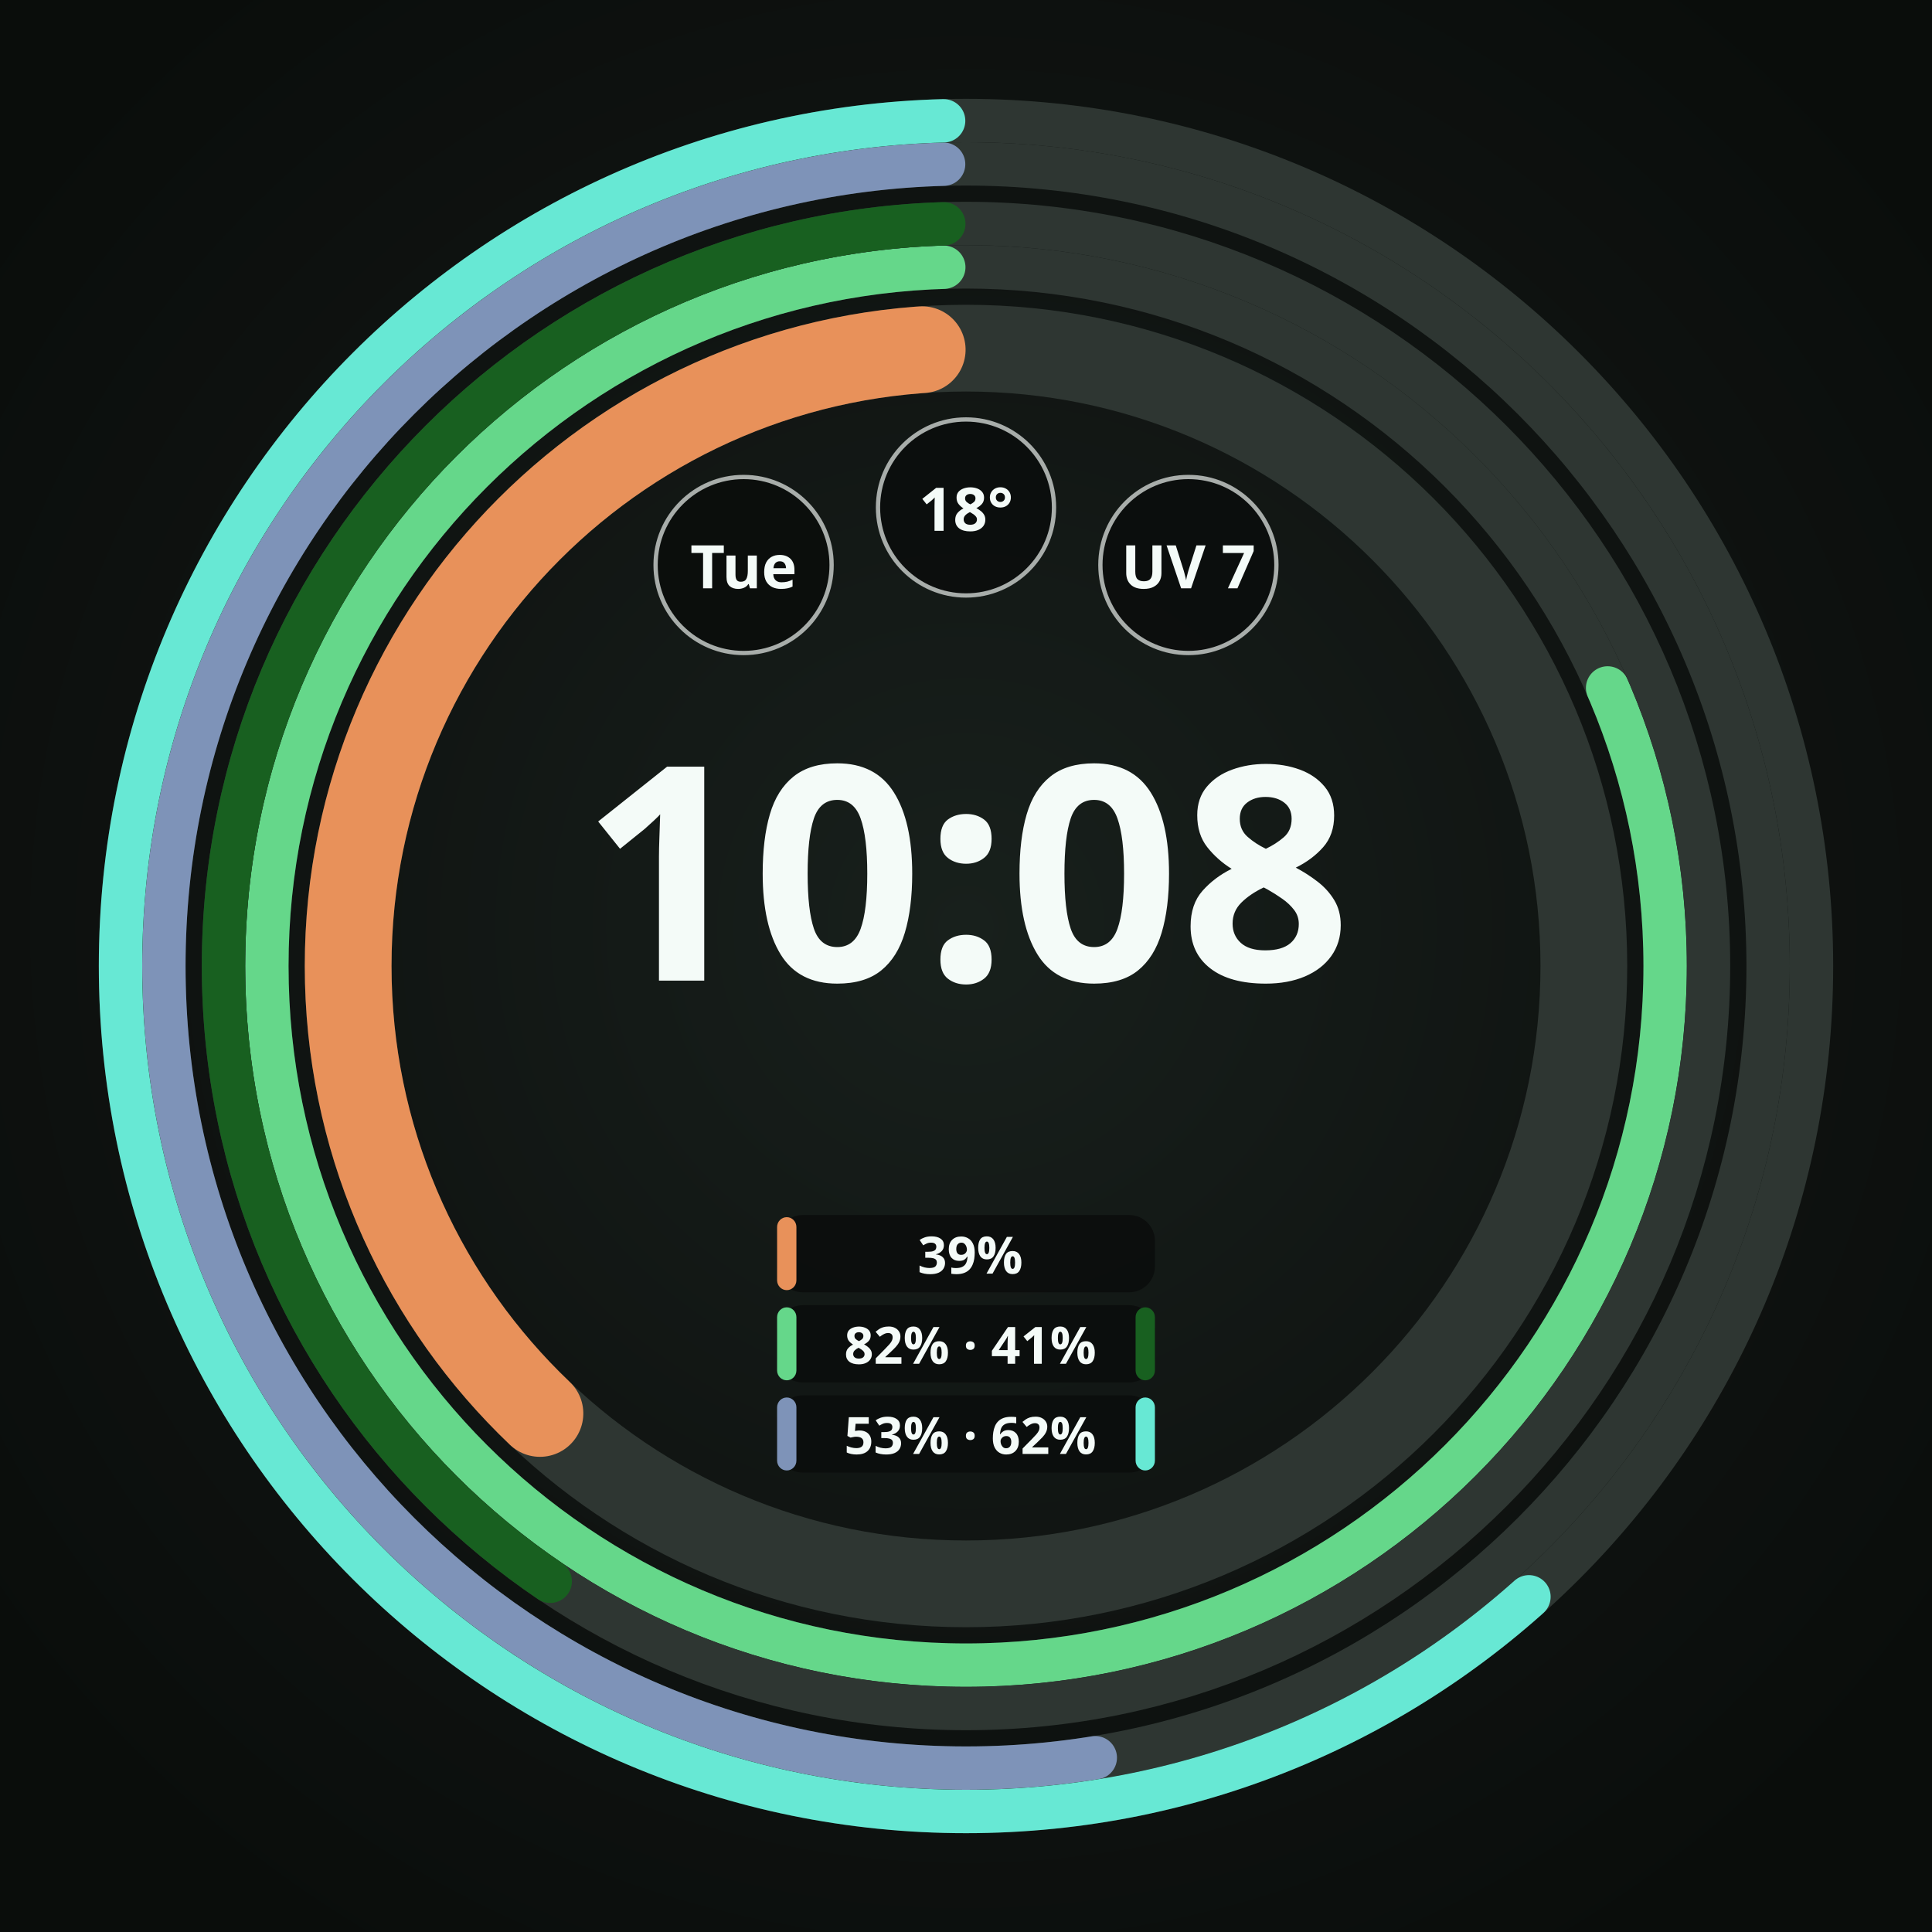
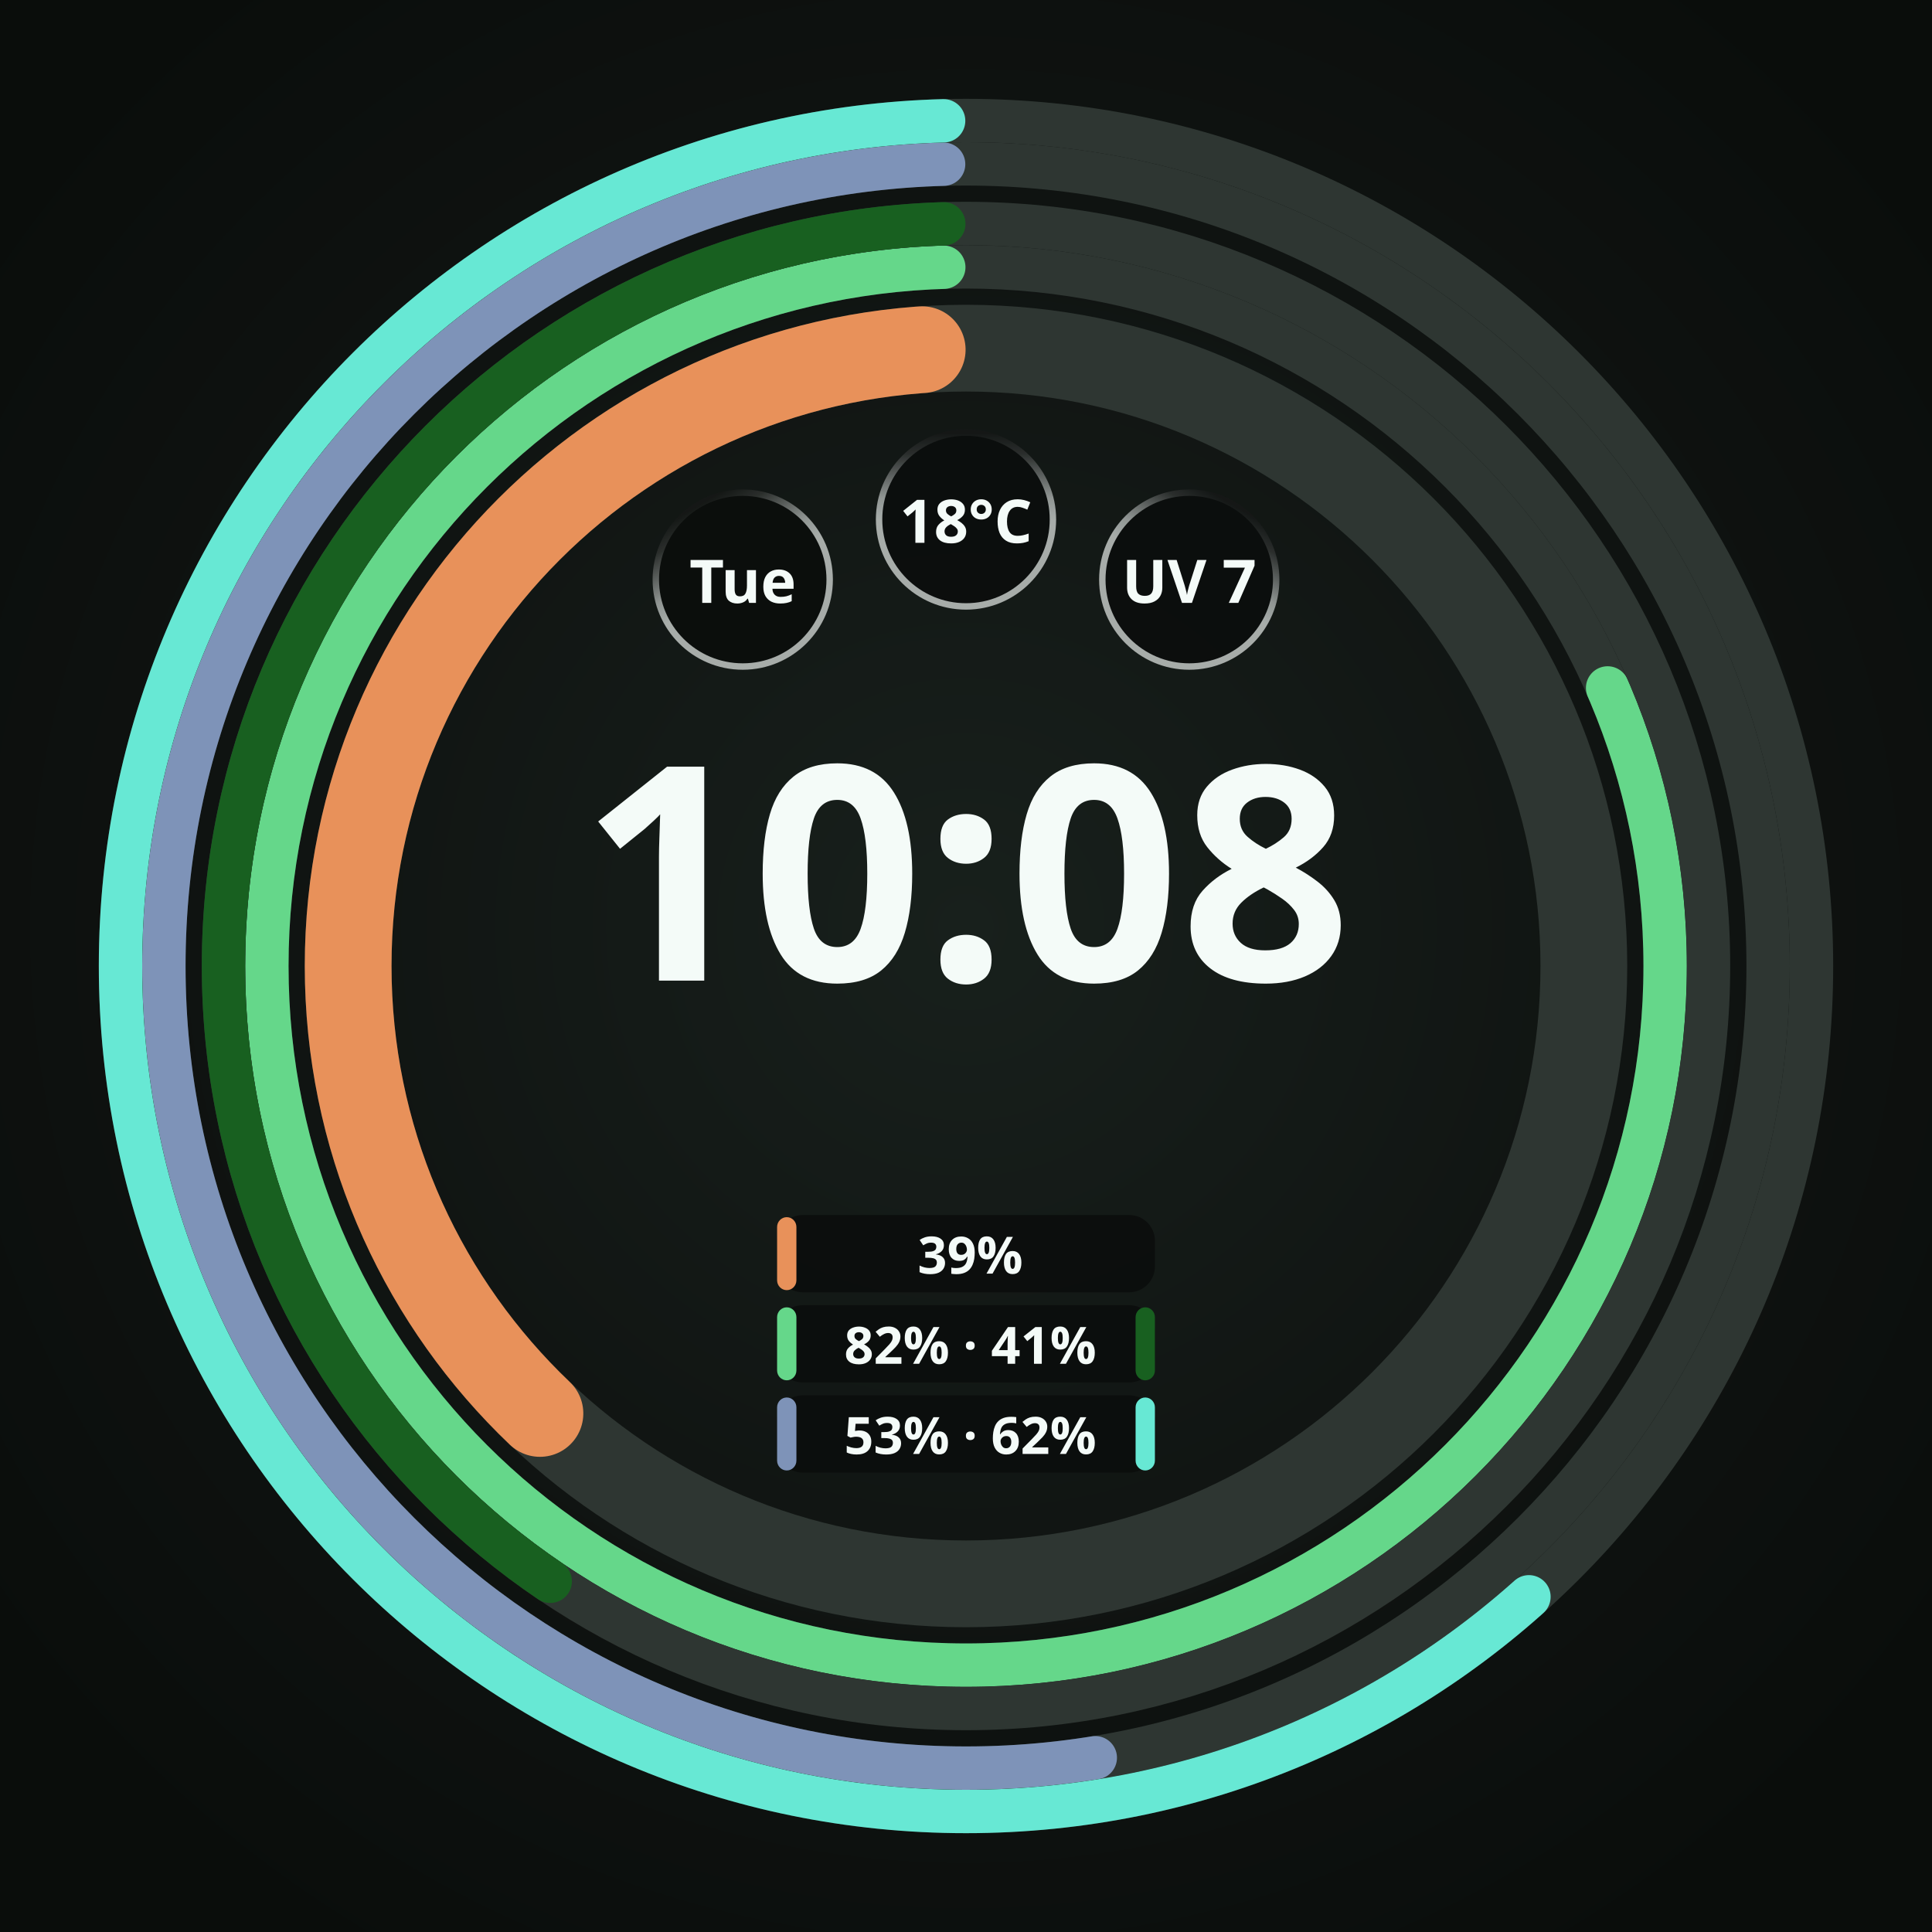
<svg xmlns="http://www.w3.org/2000/svg" width="450" height="450" viewBox="0 0 450 450" role="img" aria-label="Round · 3 bands · Cursor and Codex plan pairs">
  <defs>
    <radialGradient id="lift" cx="50%" cy="48%" r="62%">
      <stop offset="0%" stop-color="#18201C" />
      <stop offset="55%" stop-color="#101412" />
      <stop offset="100%" stop-color="#0A0D0B" />
    </radialGradient>
    <radialGradient id="cellRecess" cx="50%" cy="50%" r="50%">
      <stop offset="0%" stop-color="#0B0E0C" />
      <stop offset="55%" stop-color="#0B0E0C" />
      <stop offset="100%" stop-color="#242A27" />
    </radialGradient>
  </defs>
  <rect width="450" height="450" fill="url(#lift)" />
  <circle cx="225" cy="225" r="143.91" fill="none" stroke="#2E3632" stroke-width="20.205" />
  <circle cx="225" cy="225" r="143.91" fill="none" stroke="#E8915A" stroke-width="20.205" stroke-linecap="round" stroke-dasharray="332.44 904.21" stroke-dashoffset="-561.67" transform="rotate(-90 225 225)" />
  <circle cx="225" cy="225" r="162.844" fill="none" stroke="#2E3632" stroke-width="10.103" />
  <circle cx="225" cy="225" r="162.844" fill="none" stroke="#65D78A" stroke-width="10.103" stroke-linecap="round" stroke-dasharray="828.90 1023.18" stroke-dashoffset="-189.22" transform="rotate(-90 225 225)" />
  <circle cx="225" cy="225" r="172.946" fill="none" stroke="#2E3632" stroke-width="10.103" />
  <circle cx="225" cy="225" r="172.946" fill="none" stroke="#186020" stroke-width="10.103" stroke-linecap="round" stroke-dasharray="435.43 1086.65" stroke-dashoffset="-646.18" transform="rotate(-90 225 225)" />
  <circle cx="225" cy="225" r="186.829" fill="none" stroke="#2E3632" stroke-width="10.103" />
  <circle cx="225" cy="225" r="186.829" fill="none" stroke="#7E93B8" stroke-width="10.103" stroke-linecap="round" stroke-dasharray="612.05 1173.88" stroke-dashoffset="-556.77" transform="rotate(-90 225 225)" />
  <circle cx="225" cy="225" r="196.931" fill="none" stroke="#2E3632" stroke-width="10.103" />
  <circle cx="225" cy="225" r="196.931" fill="none" stroke="#67E8D4" stroke-width="10.103" stroke-linecap="round" stroke-dasharray="757.06 1237.36" stroke-dashoffset="-475.25" transform="rotate(-90 225 225)" />
-   <circle cx="173.2" cy="131.6" r="21.0" fill="#0B0E0C" />
-   <circle cx="173.2" cy="131.6" r="20.5" fill="none" stroke="#F4FBF8" stroke-width="1.00" stroke-opacity="0.67" />
-   <text x="173.2" y="131.6" text-anchor="middle" dominant-baseline="central" font-family="Noto Sans, sans-serif" font-size="14.0" font-weight="700" fill="#F4FBF8" fill-opacity="1">Tue</text>
-   <circle cx="225.0" cy="118.2" r="21.0" fill="#0B0E0C" fill-opacity="0.92" />
-   <circle cx="225.0" cy="118.2" r="20.5" fill="none" stroke="#F4FBF8" stroke-width="1.00" stroke-opacity="0.67" />
-   <text x="225.0" y="118.2" text-anchor="middle" dominant-baseline="central" font-family="Noto Sans, sans-serif" font-size="14.0" font-weight="700" fill="#F4FBF8" fill-opacity="1">18°</text>
-   <circle cx="276.8" cy="131.6" r="21.0" fill="#0B0E0C" fill-opacity="0.92" />
-   <circle cx="276.8" cy="131.6" r="20.5" fill="none" stroke="#F4FBF8" stroke-width="1.00" stroke-opacity="0.67" />
-   <text x="276.8" y="131.6" text-anchor="middle" dominant-baseline="central" font-family="Noto Sans, sans-serif" font-size="14.0" font-weight="700" fill="#F4FBF8" fill-opacity="1">UV 7</text>
+   <circle cx="173.0" cy="135.0" r="21.0" fill="#0B0E0C" />
+   <defs>
+     <linearGradient id="cellRing0" gradientUnits="userSpaceOnUse" x1="183.131" y1="152.534" x2="162.869" y2="117.466">
+       <stop offset="0" stop-color="#F4FBF8" stop-opacity="0.667" />
+       <stop offset="0.5" stop-color="#F4FBF8" stop-opacity="0.667" />
+       <stop offset="0.625" stop-color="#F4FBF8" stop-opacity="0.569" />
+       <stop offset="0.75" stop-color="#F4FBF8" stop-opacity="0.353" />
+       <stop offset="0.875" stop-color="#F4FBF8" stop-opacity="0.137" />
+       <stop offset="1" stop-color="#F4FBF8" stop-opacity="0.039" />
+     </linearGradient>
+   </defs>
+   <circle cx="173.0" cy="135.0" r="20.25" fill="none" stroke="url(#cellRing0)" stroke-width="1.50" stroke-opacity="1" />
+   <text x="173.0" y="135.0" text-anchor="middle" dominant-baseline="central" font-family="Noto Sans, sans-serif" font-size="14.0" font-weight="700" fill="#F4FBF8" fill-opacity="1">Tue</text>
+   <circle cx="225.0" cy="121.0" r="21.0" fill="#0B0E0C" fill-opacity="0.92" />
+   <defs>
+     <linearGradient id="cellRing1" gradientUnits="userSpaceOnUse" x1="225" y1="141.25" x2="225" y2="100.75">
+       <stop offset="0" stop-color="#F4FBF8" stop-opacity="0.667" />
+       <stop offset="0.5" stop-color="#F4FBF8" stop-opacity="0.667" />
+       <stop offset="0.625" stop-color="#F4FBF8" stop-opacity="0.569" />
+       <stop offset="0.75" stop-color="#F4FBF8" stop-opacity="0.353" />
+       <stop offset="0.875" stop-color="#F4FBF8" stop-opacity="0.137" />
+       <stop offset="1" stop-color="#F4FBF8" stop-opacity="0.039" />
+     </linearGradient>
+   </defs>
+   <circle cx="225.0" cy="121.0" r="20.25" fill="none" stroke="url(#cellRing1)" stroke-width="1.50" stroke-opacity="1" />
+   <text x="225.0" y="121.0" text-anchor="middle" dominant-baseline="central" font-family="Noto Sans, sans-serif" font-size="14.0" font-weight="700" fill="#F4FBF8" fill-opacity="1">18°C</text>
+   <circle cx="277.0" cy="135.0" r="21.0" fill="#0B0E0C" fill-opacity="0.92" />
+   <defs>
+     <linearGradient id="cellRing2" gradientUnits="userSpaceOnUse" x1="266.869" y1="152.534" x2="287.131" y2="117.466">
+       <stop offset="0" stop-color="#F4FBF8" stop-opacity="0.667" />
+       <stop offset="0.5" stop-color="#F4FBF8" stop-opacity="0.667" />
+       <stop offset="0.625" stop-color="#F4FBF8" stop-opacity="0.569" />
+       <stop offset="0.75" stop-color="#F4FBF8" stop-opacity="0.353" />
+       <stop offset="0.875" stop-color="#F4FBF8" stop-opacity="0.137" />
+       <stop offset="1" stop-color="#F4FBF8" stop-opacity="0.039" />
+     </linearGradient>
+   </defs>
+   <circle cx="277.0" cy="135.0" r="20.25" fill="none" stroke="url(#cellRing2)" stroke-width="1.50" stroke-opacity="1" />
+   <text x="277.0" y="135.0" text-anchor="middle" dominant-baseline="central" font-family="Noto Sans, sans-serif" font-size="14.0" font-weight="700" fill="#F4FBF8" fill-opacity="1">UV 7</text>
  <text x="225" y="228.4" text-anchor="middle" font-family="Noto Sans, sans-serif" font-size="69.8" font-weight="700" fill="#F4FBF8">10:08</text>
  <rect x="181.0" y="283.0" width="88.0" height="18.0" rx="6.0" fill="#0B0E0C" fill-opacity="0.92" />
  <rect x="181.0" y="283.5" width="4.5" height="17.0" rx="2.3" fill="#E8915A" />
  <text x="226.0" y="292.0" text-anchor="middle" dominant-baseline="central" font-family="Noto Sans, sans-serif" font-size="12.0" font-weight="700" fill="#F4FBF8">39%</text>
  <rect x="181.0" y="304.0" width="88.0" height="18.0" rx="6.0" fill="#0B0E0C" fill-opacity="0.92" />
  <rect x="181.0" y="304.5" width="4.5" height="17.0" rx="2.3" fill="#65D78A" />
  <text x="226.0" y="313.0" text-anchor="middle" dominant-baseline="central" font-family="Noto Sans, sans-serif" font-size="12.0" font-weight="700" fill="#F4FBF8">82% · 41%</text>
  <rect x="264.5" y="304.5" width="4.5" height="17.0" rx="2.3" fill="#186020" />
  <rect x="181.0" y="325.0" width="88.0" height="18.0" rx="6.0" fill="#0B0E0C" fill-opacity="0.92" />
  <rect x="181.0" y="325.5" width="4.5" height="17.0" rx="2.3" fill="#7E93B8" />
  <text x="226.0" y="334.0" text-anchor="middle" dominant-baseline="central" font-family="Noto Sans, sans-serif" font-size="12.0" font-weight="700" fill="#F4FBF8">53% · 62%</text>
  <rect x="264.5" y="325.5" width="4.5" height="17.0" rx="2.3" fill="#67E8D4" />
</svg>
